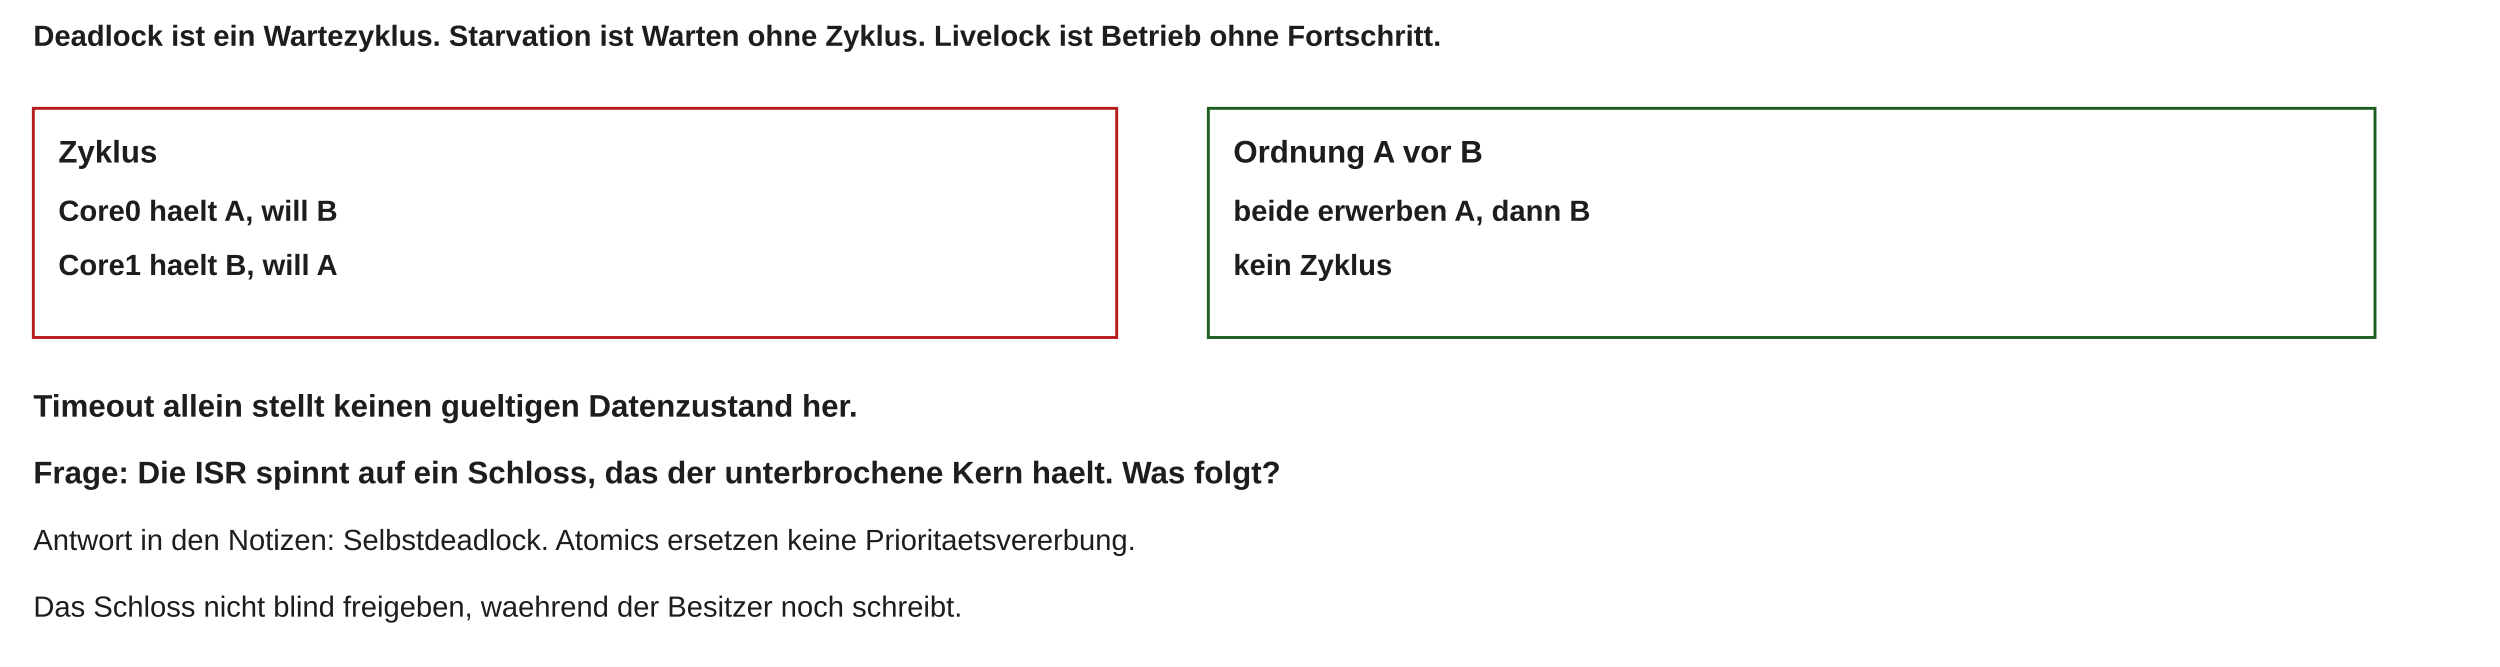
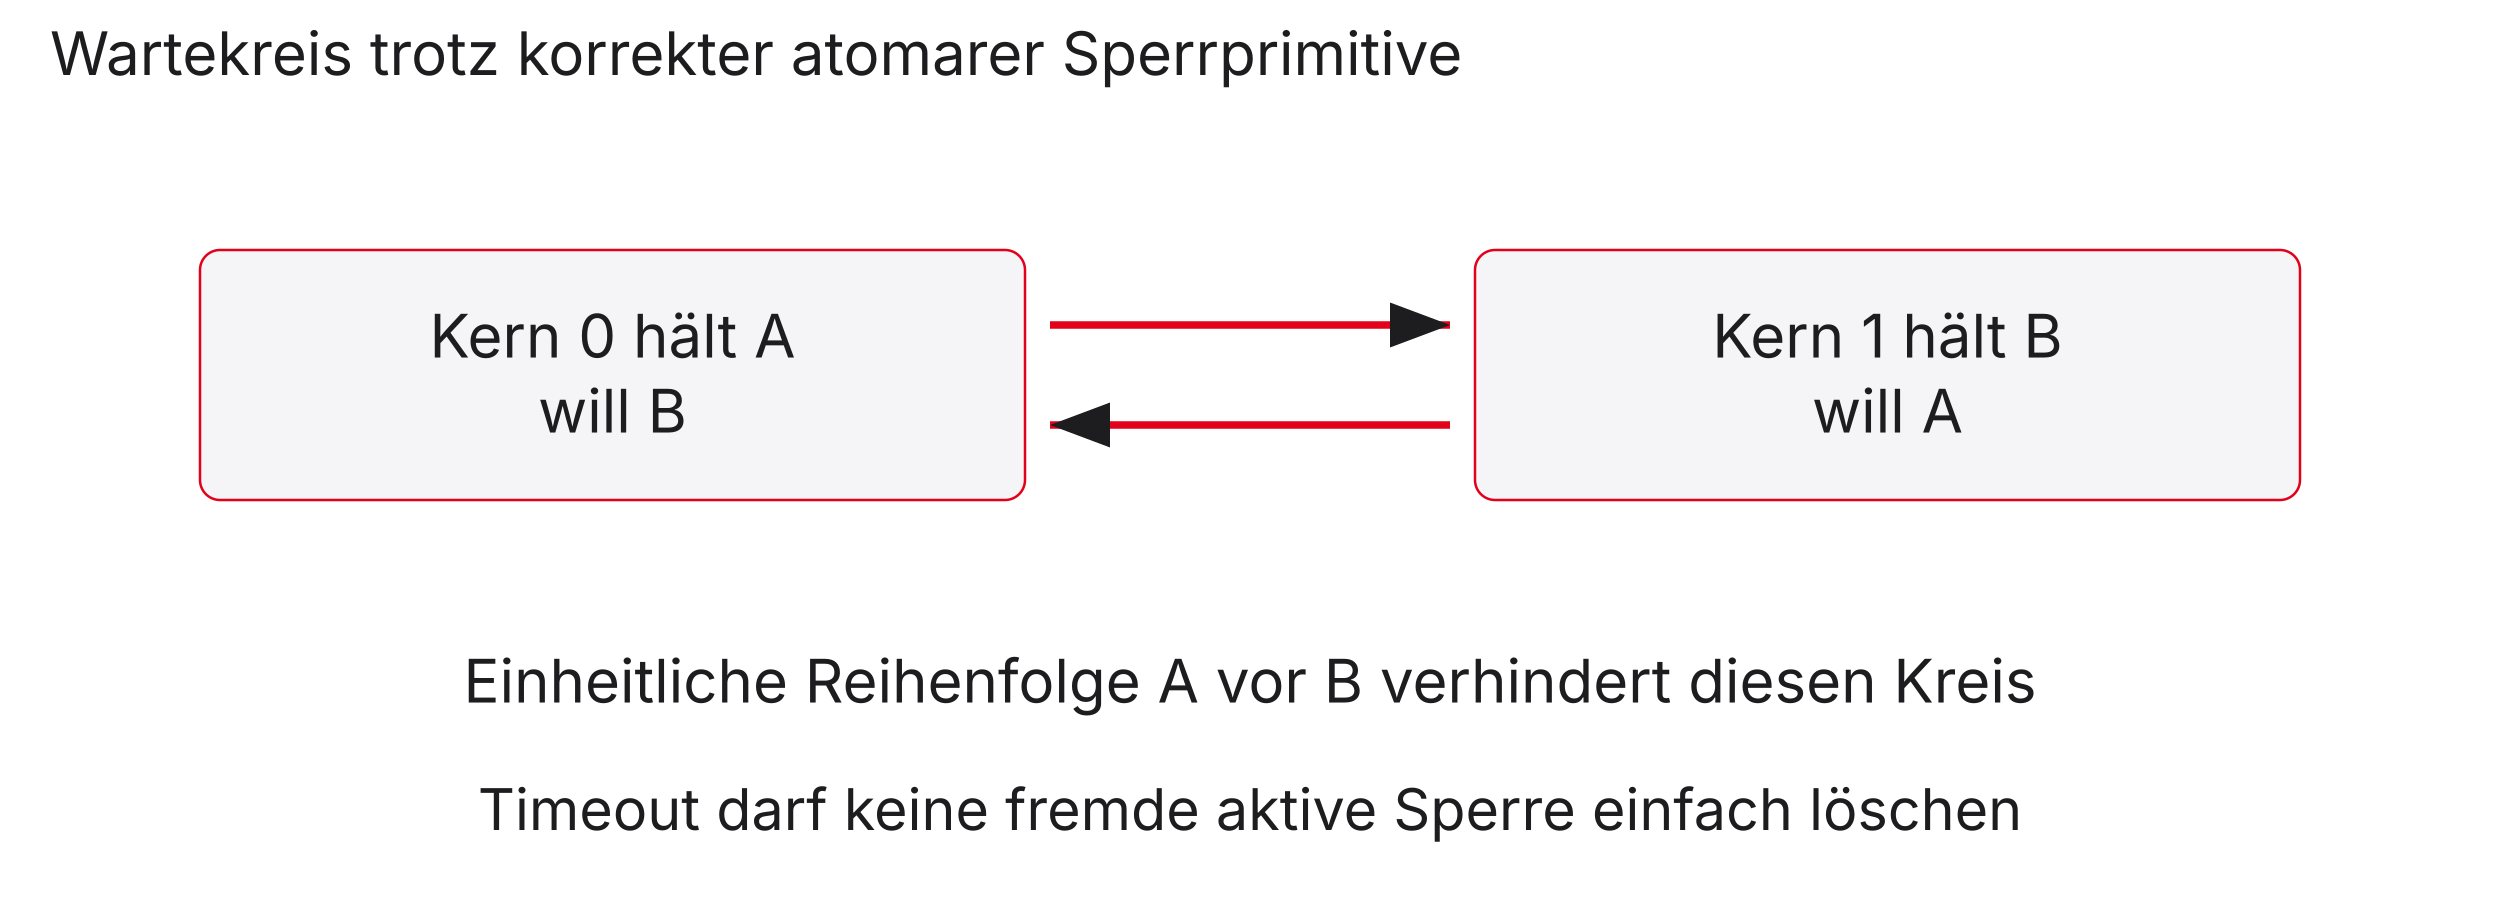
- <svg xmlns="http://www.w3.org/2000/svg" viewBox="0 0 1200 320" width="1200" height="320">
-   <rect width="1200" height="320" fill="#fff" />
-   <style>text{font-family:Arial,Helvetica,sans-serif;fill:#1D1D1F}</style>
-   <text x="16" y="22" font-size="14" font-weight="600" fill="#1D1D1F" text-anchor="start">Deadlock ist ein Wartezyklus. Starvation ist Warten ohne Zyklus. Livelock ist Betrieb ohne Fortschritt.</text>
-   <rect x="16" y="52" width="520" height="110" fill="#fff" stroke="#B71C1C" stroke-width="1.4" />
-   <text x="28" y="78" font-size="15" font-weight="600" fill="#B71C1C" text-anchor="start">Zyklus</text>
-   <text x="28" y="106" font-size="14" font-weight="600" fill="#1D1D1F" text-anchor="start">Core0 haelt A, will B</text>
-   <text x="28" y="132" font-size="14" font-weight="600" fill="#1D1D1F" text-anchor="start">Core1 haelt B, will A</text>
-   <rect x="580" y="52" width="560" height="110" fill="#fff" stroke="#1B5E20" stroke-width="1.4" />
-   <text x="592" y="78" font-size="15" font-weight="600" fill="#1B5E20" text-anchor="start">Ordnung A vor B</text>
-   <text x="592" y="106" font-size="14" font-weight="600" fill="#1D1D1F" text-anchor="start">beide erwerben A, dann B</text>
-   <text x="592" y="132" font-size="14" font-weight="600" fill="#1D1D1F" text-anchor="start">kein Zyklus</text>
-   <text x="16" y="200" font-size="15" font-weight="600" fill="#B71C1C" text-anchor="start">Timeout allein stellt keinen gueltigen Datenzustand her.</text>
-   <text x="16" y="232" font-size="15" font-weight="600" fill="#1D1D1F" text-anchor="start">Frage: Die ISR spinnt auf ein Schloss, das der unterbrochene Kern haelt. Was folgt?</text>
-   <text x="16" y="264" font-size="14" font-weight="400" fill="#5F6368" text-anchor="start">Antwort in den Notizen: Selbstdeadlock. Atomics ersetzen keine Prioritaetsvererbung.</text>
-   <text x="16" y="296" font-size="14" font-weight="400" fill="#5F6368" text-anchor="start">Das Schloss nicht blind freigeben, waehrend der Besitzer noch schreibt.</text>
+ <svg xmlns="http://www.w3.org/2000/svg" width="1000" height="364" viewBox="0 0 1000 364" role="img" aria-labelledby="title">
+   <style>text{font-family:Inter,Arial,Helvetica,sans-serif;font-weight:400}</style>
+   <defs>
+     <marker id="arrow" markerWidth="10" markerHeight="10" refX="8" refY="3" orient="auto" markerUnits="strokeWidth">
+       <path d="M0,0 L8,3 L0,6" fill="#1D1D1F" />
+     </marker>
+   </defs>
+   <rect width="1000" height="364" fill="#FFFFFF" />
+   <text x="20" y="30" font-size="24" fill="#1D1D1F" text-anchor="start">Wartekreis trotz korrekter atomarer Sperrprimitive</text>
+   <rect x="80" y="100" width="330" height="100" rx="8" fill="#F5F5F7" stroke="#E2001A" />
+   <text x="245.0" y="143.0" font-size="24" fill="#1D1D1F" text-anchor="middle">Kern 0 hält A</text>
+   <text x="245.0" y="173.0" font-size="24" fill="#1D1D1F" text-anchor="middle">will B</text>
+   <rect x="590" y="100" width="330" height="100" rx="8" fill="#F5F5F7" stroke="#E2001A" />
+   <text x="755.0" y="143.0" font-size="24" fill="#1D1D1F" text-anchor="middle">Kern 1 hält B</text>
+   <text x="755.0" y="173.0" font-size="24" fill="#1D1D1F" text-anchor="middle">will A</text>
+   <line x1="420" y1="130" x2="580" y2="130" stroke="#E2001A" stroke-width="3" marker-end="url(#arrow)" />
+   <line x1="580" y1="170" x2="420" y2="170" stroke="#E2001A" stroke-width="3" marker-end="url(#arrow)" />
+   <text x="500" y="281" font-size="24" fill="#1D1D1F" text-anchor="middle">Einheitliche Reihenfolge A vor B verhindert diesen Kreis</text>
+   <text x="500" y="332" font-size="23" fill="#1D1D1F" text-anchor="middle">Timeout darf keine fremde aktive Sperre einfach löschen</text>
</svg>
